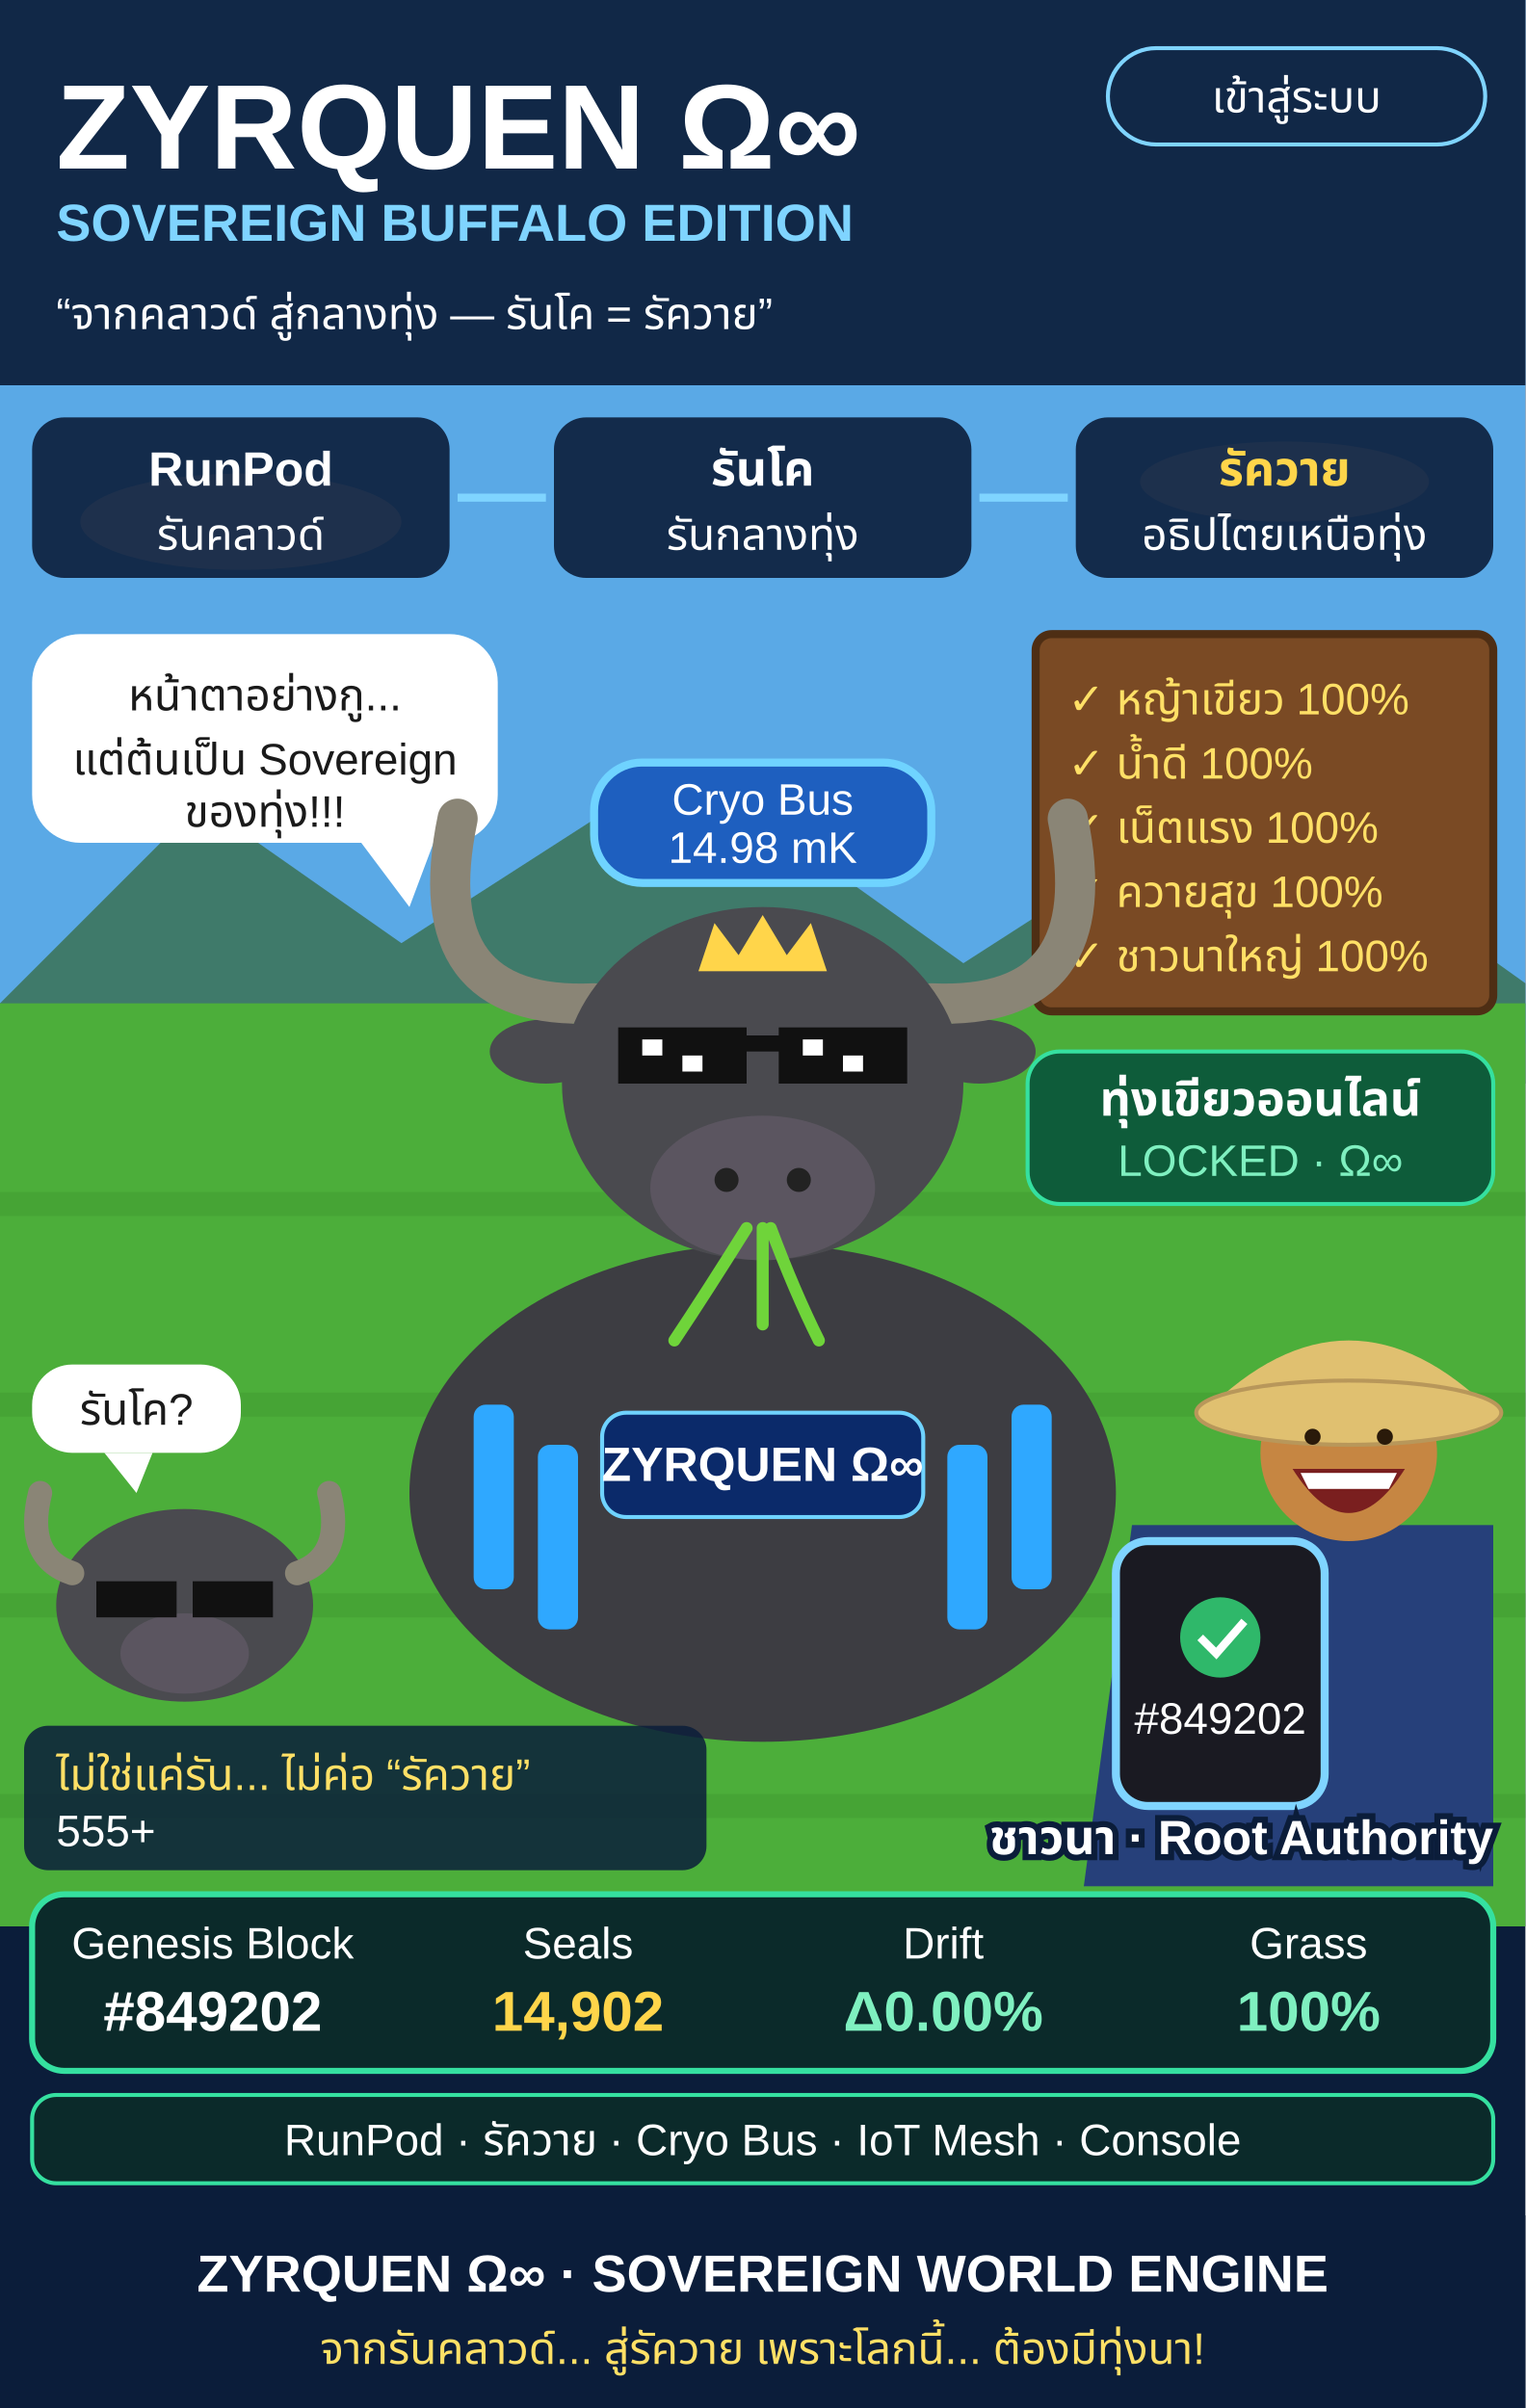
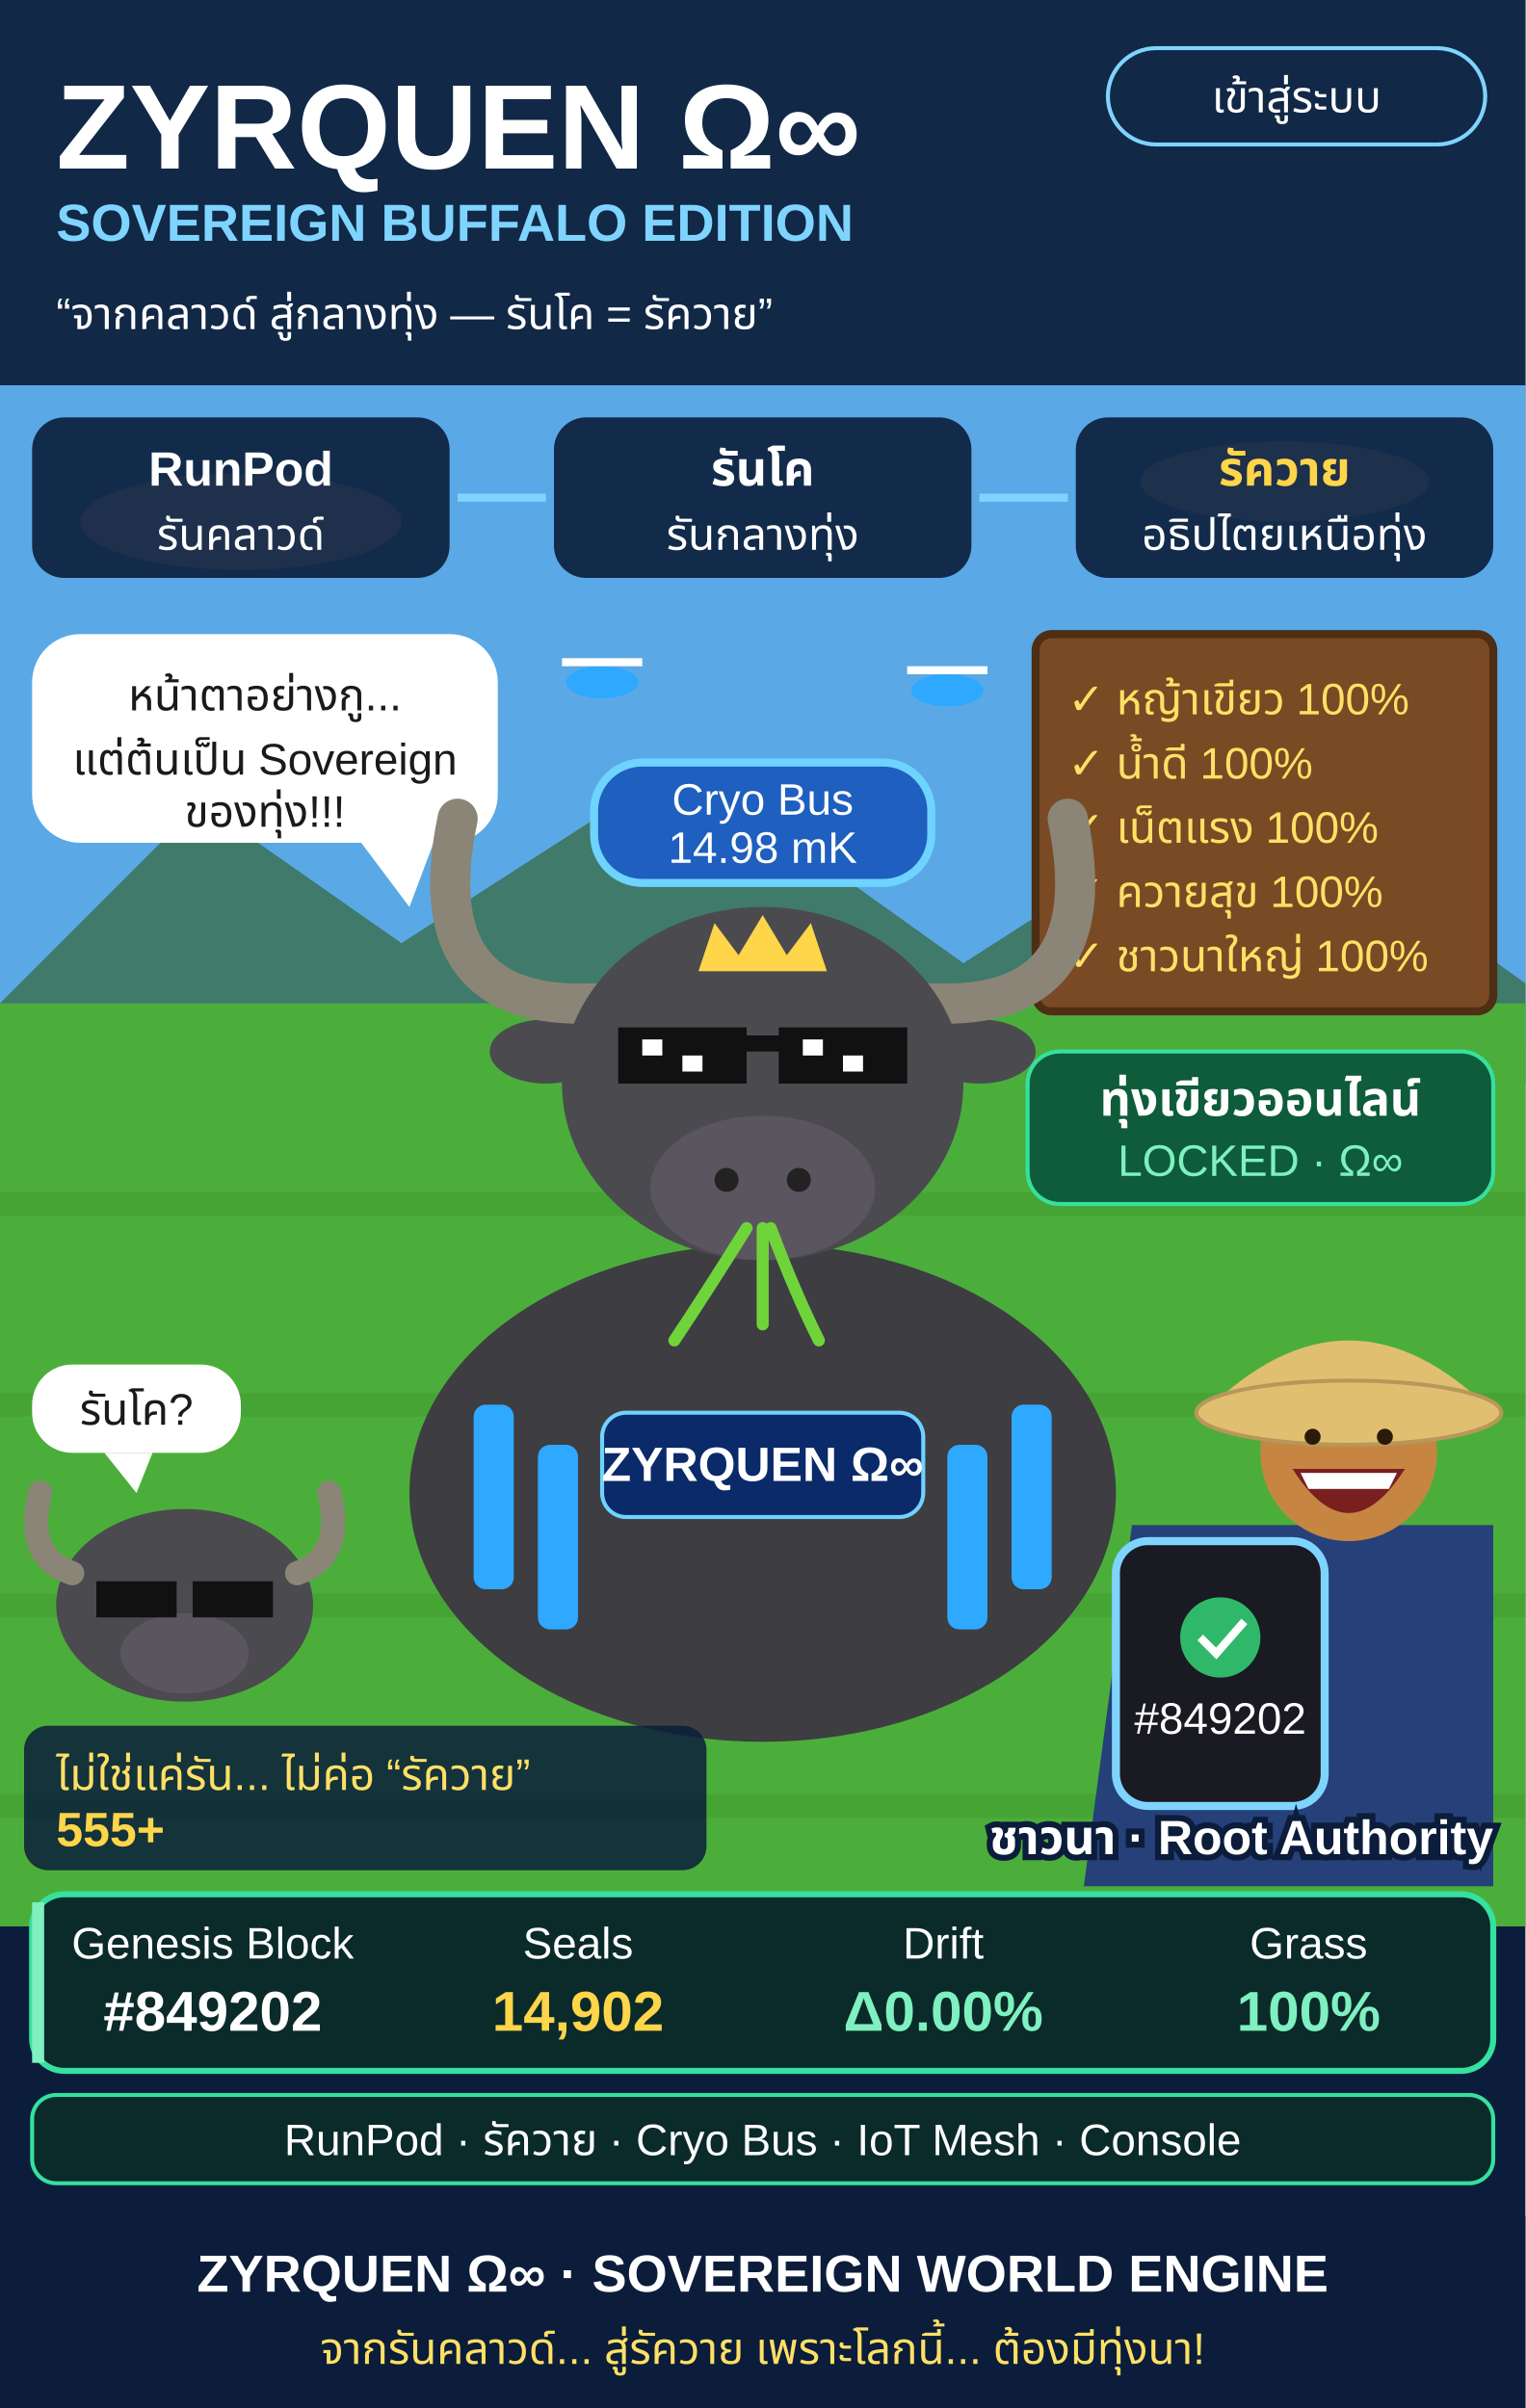
<svg xmlns="http://www.w3.org/2000/svg" width="760" height="1200" viewBox="0 0 380 600" role="img">
-   <style>text{font-family:'Noto Sans Thai','Sarabun','Tahoma','Segoe UI',Arial,sans-serif}.w{font-size:11px;fill:#fff}.wb{font-size:12px;font-weight:bold;fill:#fff}.k{font-size:11px;fill:#1a1a1a}.y{font-size:11px;fill:#ffe066}.g{font-size:11px;fill:#7ff0c0}</style>
+   <style>text{font-family:'Noto Sans Thai','Sarabun','Tahoma','Segoe UI',Arial,sans-serif}.w{font-size:11px;fill:#fff}.wb{font-size:12px;font-weight:bold;fill:#fff}.k{font-size:11px;fill:#1a1a1a}.y{font-size:11px;fill:#ffe066}.g{font-size:11px;fill:#7ff0c0}
+ .fb{transform-box:fill-box;transform-origin:center}
+ @keyframes drift1{0%,100%{transform:translateX(-14px)}50%{transform:translateX(18px)}}
+ @keyframes drift2{0%,100%{transform:translateX(12px)}50%{transform:translateX(-20px)}}
+ @keyframes bob{0%,100%{transform:rotate(-2.5deg)}50%{transform:rotate(2.5deg)}}
+ @keyframes chew{0%,100%{transform:translateY(0) scaleY(1)}50%{transform:translateY(3px) scaleY(.8)}}
+ @keyframes pulse{0%,100%{opacity:1}50%{opacity:.45}}
+ @keyframes glint{0%,70%,100%{opacity:1}80%,90%{opacity:0}}
+ @keyframes laugh{0%,100%{transform:translateY(0) rotate(0)}25%{transform:translateY(-3px) rotate(-3deg)}75%{transform:translateY(-3px) rotate(3deg)}}
+ @keyframes pop{0%,100%{transform:scale(1)}50%{transform:scale(1.08)}}
+ @keyframes bounce{0%,100%{transform:translateY(0)}50%{transform:translateY(-4px)}}
+ @keyframes hover{0%,100%{transform:translateY(0)}50%{transform:translateY(-6px)}}
+ @keyframes spin{0%{transform:scaleX(1)}50%{transform:scaleX(.3)}100%{transform:scaleX(1)}}
+ @keyframes sway{0%,100%{transform:rotate(-1.5deg)}50%{transform:rotate(1.5deg)}}
+ @keyframes scan{0%{transform:translateX(0);opacity:0}20%,80%{opacity:.7}100%{transform:translateX(354px);opacity:0}}
+ .c1{animation:drift1 9s ease-in-out infinite}.c2{animation:drift2 11s ease-in-out infinite}
+ .head{transform-origin:190px 300px;animation:bob 3s ease-in-out infinite}
+ .chew{animation:chew .5s ease-in-out infinite}
+ .pulse{animation:pulse 1.6s ease-in-out infinite}
+ .glint{animation:glint 3.5s linear infinite}
+ .laugh{transform-origin:336px 380px;animation:laugh .6s ease-in-out infinite}
+ .pop{animation:pop 2s ease-in-out infinite}
+ .pop2{animation:pop 2.4s ease-in-out .5s infinite}
+ .bounce{animation:bounce .6s ease-in-out infinite}
+ .hover{animation:hover 2.2s ease-in-out infinite}
+ .hover2{animation:hover 2.8s ease-in-out .7s infinite}
+ .prop{animation:spin .15s linear infinite}
+ .sway{transform-origin:315px 252px;animation:sway 4s ease-in-out infinite}
+ .scan{animation:scan 4s linear infinite}
+ </style>
  <rect x="0" y="0" width="380" height="600" fill="#0b1d3a" />
  <rect x="0" y="0" width="380" height="260" fill="#5aa9e6" />
-   <ellipse cx="60" cy="130" rx="40" ry="12" fill="#fff" opacity=".7" />
-   <ellipse cx="320" cy="120" rx="36" ry="10" fill="#fff" opacity=".6" />
+   <ellipse class="c1" cx="60" cy="130" rx="40" ry="12" fill="#fff" opacity=".7" />
+   <ellipse class="c2" cx="320" cy="120" rx="36" ry="10" fill="#fff" opacity=".6" />
  <path d="M0 250 L50 200 L100 235 L170 190 L240 240 L310 195 L380 245 L380 270 L0 270Z" fill="#3f7a6a" />
  <rect x="0" y="250" width="380" height="230" fill="#4cae3a" />
  <path d="M0 300 H380 M0 350 H380 M0 400 H380 M0 450 H380" stroke="#3f9a30" stroke-width="6" opacity=".5" />
  <rect x="0" y="0" width="380" height="96" fill="#0b1d3a" opacity=".92" />
  <text x="14" y="42" style="font-size:30px;font-weight:bold;fill:#fff">ZYRQUEN Ω∞</text>
  <text x="14" y="60" style="font-size:13px;font-weight:bold;fill:#7fd4ff">SOVEREIGN BUFFALO EDITION</text>
  <text x="14" y="82" class="w">“จากคลาวด์ สู่กลางทุ่ง — รันโค = รัควาย”</text>
  <rect x="276" y="12" width="94" height="24" rx="12" fill="none" stroke="#7fd4ff" />
  <text x="323" y="28" text-anchor="middle" class="w">เข้าสู่ระบบ</text>
  <rect x="8" y="104" width="104" height="40" rx="8" fill="#0b1d3a" opacity=".9" />
  <text x="60" y="121" text-anchor="middle" class="wb">RunPod</text>
  <text x="60" y="137" text-anchor="middle" class="w">รันคลาวด์</text>
  <rect x="138" y="104" width="104" height="40" rx="8" fill="#0b1d3a" opacity=".9" />
  <text x="190" y="121" text-anchor="middle" class="wb">รันโค</text>
  <text x="190" y="137" text-anchor="middle" class="w">รันกลางทุ่ง</text>
  <rect x="268" y="104" width="104" height="40" rx="8" fill="#0b1d3a" opacity=".9" />
  <text x="320" y="121" text-anchor="middle" class="wb" style="fill:#ffd54a">รัควาย</text>
  <text x="320" y="137" text-anchor="middle" class="w">อธิปไตยเหนือทุ่ง</text>
  <path d="M114 124 H136 M244 124 H266" stroke="#7fd4ff" stroke-width="2" />
-   <rect x="8" y="158" width="116" height="52" rx="12" fill="#fff" />
-   <path d="M90 210 L102 226 L108 210Z" fill="#fff" />
-   <text x="66" y="177" text-anchor="middle" class="k">หน้าตาอย่างกู...</text>
-   <text x="66" y="193" text-anchor="middle" class="k">แต่ต้นเป็น Sovereign</text>
-   <text x="66" y="206" text-anchor="middle" class="k">ของทุ่ง!!!</text>
-   <rect x="258" y="158" width="114" height="94" rx="4" fill="#7a4a24" stroke="#4e2e14" stroke-width="2" />
-   <text x="266" y="178" class="y">✓ หญ้าเขียว 100%</text>
-   <text x="266" y="194" class="y">✓ น้ำดี 100%</text>
-   <text x="266" y="210" class="y">✓ เน็ตแรง 100%</text>
-   <text x="266" y="226" class="y">✓ ควายสุข 100%</text>
-   <text x="266" y="242" class="y">✓ ชาวนาใหญ่ 100%</text>
+   <g class="fb pop">
+     <rect x="8" y="158" width="116" height="52" rx="12" fill="#fff" />
+     <path d="M90 210 L102 226 L108 210Z" fill="#fff" />
+     <text x="66" y="177" text-anchor="middle" class="k">หน้าตาอย่างกู...</text>
+     <text x="66" y="193" text-anchor="middle" class="k">แต่ต้นเป็น Sovereign</text>
+     <text x="66" y="206" text-anchor="middle" class="k">ของทุ่ง!!!</text>
+   </g>
+   <g class="hover">
+     <ellipse cx="150" cy="170" rx="9" ry="4" fill="#2fa8ff" />
+     <rect class="fb prop" x="140" y="164" width="20" height="2" fill="#fff" />
+   </g>
+   <g class="hover2">
+     <ellipse cx="236" cy="172" rx="9" ry="4" fill="#2fa8ff" />
+     <rect class="fb prop" x="226" y="166" width="20" height="2" fill="#fff" />
+   </g>
+   <g class="sway">
+     <rect x="258" y="158" width="114" height="94" rx="4" fill="#7a4a24" stroke="#4e2e14" stroke-width="2" />
+     <text x="266" y="178" class="y">✓ หญ้าเขียว 100%</text>
+     <text x="266" y="194" class="y">✓ น้ำดี 100%</text>
+     <text x="266" y="210" class="y">✓ เน็ตแรง 100%</text>
+     <text x="266" y="226" class="y">✓ ควายสุข 100%</text>
+     <text x="266" y="242" class="y">✓ ชาวนาใหญ่ 100%</text>
+   </g>
  <ellipse cx="190" cy="372" rx="88" ry="62" fill="#3d3d42" />
  <g fill="#2fa8ff">
    <rect x="118" y="350" width="10" height="46" rx="3" />
    <rect x="134" y="360" width="10" height="46" rx="3" />
    <rect x="236" y="360" width="10" height="46" rx="3" />
    <rect x="252" y="350" width="10" height="46" rx="3" />
  </g>
  <rect x="150" y="352" width="80" height="26" rx="6" fill="#0b2a6a" stroke="#6fd3ff" />
  <text x="190" y="369" text-anchor="middle" class="wb">ZYRQUEN Ω∞</text>
-   <g fill="#4a4a4f">
-     <ellipse cx="136" cy="262" rx="14" ry="8" />
-     <ellipse cx="244" cy="262" rx="14" ry="8" />
+   <g class="head">
+     <g fill="#4a4a4f">
+       <ellipse cx="136" cy="262" rx="14" ry="8" />
+       <ellipse cx="244" cy="262" rx="14" ry="8" />
+     </g>
+     <path d="M148 250 Q104 252 114 204" stroke="#8a8576" stroke-width="10" fill="none" stroke-linecap="round" />
+     <path d="M232 250 Q276 252 266 204" stroke="#8a8576" stroke-width="10" fill="none" stroke-linecap="round" />
+     <ellipse cx="190" cy="270" rx="50" ry="44" fill="#4a4a4f" />
+     <rect class="pulse" x="148" y="190" width="84" height="30" rx="12" fill="#1e5fbf" stroke="#6fd3ff" stroke-width="2" />
+     <text x="190" y="203" text-anchor="middle" class="w">Cryo Bus</text>
+     <text x="190" y="215" text-anchor="middle" class="w">14.98 mK</text>
+     <path d="M174 242 L178 230 L184 238 L190 228 L196 238 L202 230 L206 242Z" fill="#ffd54a" />
+     <g fill="#111">
+       <rect x="154" y="256" width="32" height="14" />
+       <rect x="194" y="256" width="32" height="14" />
+       <rect x="184" y="258" width="12" height="4" />
+     </g>
+     <g class="glint" fill="#fff">
+       <rect x="160" y="259" width="5" height="4" />
+       <rect x="170" y="263" width="5" height="4" />
+       <rect x="200" y="259" width="5" height="4" />
+       <rect x="210" y="263" width="5" height="4" />
+     </g>
+     <ellipse cx="190" cy="296" rx="28" ry="18" fill="#5b5560" />
+     <circle cx="181" cy="294" r="3" fill="#222" />
+     <circle cx="199" cy="294" r="3" fill="#222" />
+     <path class="fb chew" d="M186 306 Q176 322 168 334 M192 306 Q198 322 204 334 M190 306 L190 330" stroke="#6fd43a" stroke-width="3" fill="none" stroke-linecap="round" />
  </g>
-   <path d="M148 250 Q104 252 114 204" stroke="#8a8576" stroke-width="10" fill="none" stroke-linecap="round" />
-   <path d="M232 250 Q276 252 266 204" stroke="#8a8576" stroke-width="10" fill="none" stroke-linecap="round" />
-   <ellipse cx="190" cy="270" rx="50" ry="44" fill="#4a4a4f" />
-   <rect x="148" y="190" width="84" height="30" rx="12" fill="#1e5fbf" stroke="#6fd3ff" stroke-width="2" />
-   <text x="190" y="203" text-anchor="middle" class="w">Cryo Bus</text>
-   <text x="190" y="215" text-anchor="middle" class="w">14.98 mK</text>
-   <path d="M174 242 L178 230 L184 238 L190 228 L196 238 L202 230 L206 242Z" fill="#ffd54a" />
-   <g fill="#111">
-     <rect x="154" y="256" width="32" height="14" />
-     <rect x="194" y="256" width="32" height="14" />
-     <rect x="184" y="258" width="12" height="4" />
-   </g>
-   <g fill="#fff">
-     <rect x="160" y="259" width="5" height="4" />
-     <rect x="170" y="263" width="5" height="4" />
-     <rect x="200" y="259" width="5" height="4" />
-     <rect x="210" y="263" width="5" height="4" />
-   </g>
-   <ellipse cx="190" cy="296" rx="28" ry="18" fill="#5b5560" />
-   <circle cx="181" cy="294" r="3" fill="#222" />
-   <circle cx="199" cy="294" r="3" fill="#222" />
-   <path d="M186 306 Q176 322 168 334 M192 306 Q198 322 204 334 M190 306 L190 330" stroke="#6fd43a" stroke-width="3" fill="none" stroke-linecap="round" />
  <rect x="256" y="262" width="116" height="38" rx="8" fill="#0e5c3a" stroke="#35e0a0" />
  <text x="314" y="278" text-anchor="middle" class="wb">ทุ่งเขียวออนไลน์</text>
  <text x="314" y="293" text-anchor="middle" class="g">LOCKED · Ω∞</text>
  <path d="M270 470 L282 380 H372 V470Z" fill="#26407a" />
-   <circle cx="336" cy="362" r="22" fill="#c68642" />
-   <path d="M300 352 Q336 316 372 352 Z" fill="#e0c070" />
-   <ellipse cx="336" cy="352" rx="38" ry="8" fill="#e0c070" stroke="#b8975a" />
-   <path d="M322 366 Q336 388 350 366 Z" fill="#7a1f1f" />
-   <path d="M324 367 H348 L346 371 H326Z" fill="#fff" />
-   <circle cx="327" cy="358" r="2" fill="#2a1a0a" />
-   <circle cx="345" cy="358" r="2" fill="#2a1a0a" />
+   <g class="laugh">
+     <circle cx="336" cy="362" r="22" fill="#c68642" />
+     <path d="M300 352 Q336 316 372 352 Z" fill="#e0c070" />
+     <ellipse cx="336" cy="352" rx="38" ry="8" fill="#e0c070" stroke="#b8975a" />
+     <path d="M322 366 Q336 388 350 366 Z" fill="#7a1f1f" />
+     <path d="M324 367 H348 L346 371 H326Z" fill="#fff" />
+     <circle cx="327" cy="358" r="2" fill="#2a1a0a" />
+     <circle cx="345" cy="358" r="2" fill="#2a1a0a" />
+   </g>
  <rect x="278" y="384" width="52" height="66" rx="8" fill="#1a1a22" stroke="#7fd4ff" stroke-width="2" />
-   <circle cx="304" cy="408" r="10" fill="#2fb86a" />
+   <circle class="fb pop" cx="304" cy="408" r="10" fill="#2fb86a" />
  <path d="M299 408 L303 412 L310 404" stroke="#fff" stroke-width="2" fill="none" />
  <text x="304" y="432" text-anchor="middle" class="w">#849202</text>
  <text x="372" y="462" text-anchor="end" class="wb" style="paint-order:stroke;stroke:#0b1d3a;stroke-width:3px">ชาวนา · Root Authority</text>
  <ellipse cx="46" cy="400" rx="32" ry="24" fill="#4a4a4f" />
  <ellipse cx="46" cy="412" rx="16" ry="10" fill="#5b5560" />
  <path d="M18 392 Q6 388 10 372" stroke="#8a8576" stroke-width="6" fill="none" stroke-linecap="round" />
  <path d="M74 392 Q86 388 82 372" stroke="#8a8576" stroke-width="6" fill="none" stroke-linecap="round" />
  <rect x="24" y="394" width="20" height="9" fill="#111" />
  <rect x="48" y="394" width="20" height="9" fill="#111" />
-   <rect x="8" y="340" width="52" height="22" rx="10" fill="#fff" />
-   <path d="M26 362 L34 372 L38 362Z" fill="#fff" />
-   <text x="34" y="355" text-anchor="middle" class="k">รันโค?</text>
+   <g class="fb pop2">
+     <rect x="8" y="340" width="52" height="22" rx="10" fill="#fff" />
+     <path d="M26 362 L34 372 L38 362Z" fill="#fff" />
+     <text x="34" y="355" text-anchor="middle" class="k">รันโค?</text>
+   </g>
  <rect x="6" y="430" width="170" height="36" rx="6" fill="#0b1d3a" opacity=".85" />
  <text x="14" y="446" class="y">ไม่ใช่แค่รัน... ไม่ค่อ “รัควาย”</text>
-   <text x="14" y="460" class="w">555+</text>
+   <text class="fb bounce" x="14" y="460" style="font-size:12px;font-weight:bold;fill:#ffd54a">555+</text>
  <rect x="8" y="472" width="364" height="44" rx="8" fill="#0b2a2a" stroke="#35e0a0" stroke-width="1.5" />
+   <rect class="scan" x="8" y="474" width="3" height="40" fill="#7ff0c0" />
  <g text-anchor="middle">
    <text x="53" y="488" class="w">Genesis Block</text>
    <text x="53" y="506" class="wb" style="font-size:14px">#849202</text>
    <text x="144" y="488" class="w">Seals</text>
-     <text x="144" y="506" class="wb" style="font-size:14px;fill:#ffd54a">14,902</text>
+     <text class="pulse" x="144" y="506" style="font-size:14px;font-weight:bold;fill:#ffd54a">14,902</text>
    <text x="235" y="488" class="w">Drift</text>
-     <text x="235" y="506" class="wb" style="font-size:14px;fill:#7ff0c0">Δ0.00%</text>
+     <text class="pulse" x="235" y="506" style="font-size:14px;font-weight:bold;fill:#7ff0c0">Δ0.00%</text>
    <text x="326" y="488" class="w">Grass</text>
    <text x="326" y="506" class="wb" style="font-size:14px;fill:#7ff0c0">100%</text>
  </g>
  <rect x="8" y="522" width="364" height="22" rx="6" fill="#0b2a2a" stroke="#35e0a0" stroke-width="1" />
  <text x="190" y="537" text-anchor="middle" class="w">RunPod · รัควาย · Cryo Bus · IoT Mesh · Console</text>
  <rect x="0" y="552" width="380" height="48" fill="#0b1d3a" />
  <text x="190" y="571" text-anchor="middle" class="wb" style="font-size:13px">ZYRQUEN Ω∞ · SOVEREIGN WORLD ENGINE</text>
  <text x="190" y="589" text-anchor="middle" class="y">จากรันคลาวด์... สู่รัควาย เพราะโลกนี้... ต้องมีทุ่งนา!</text>
</svg>
